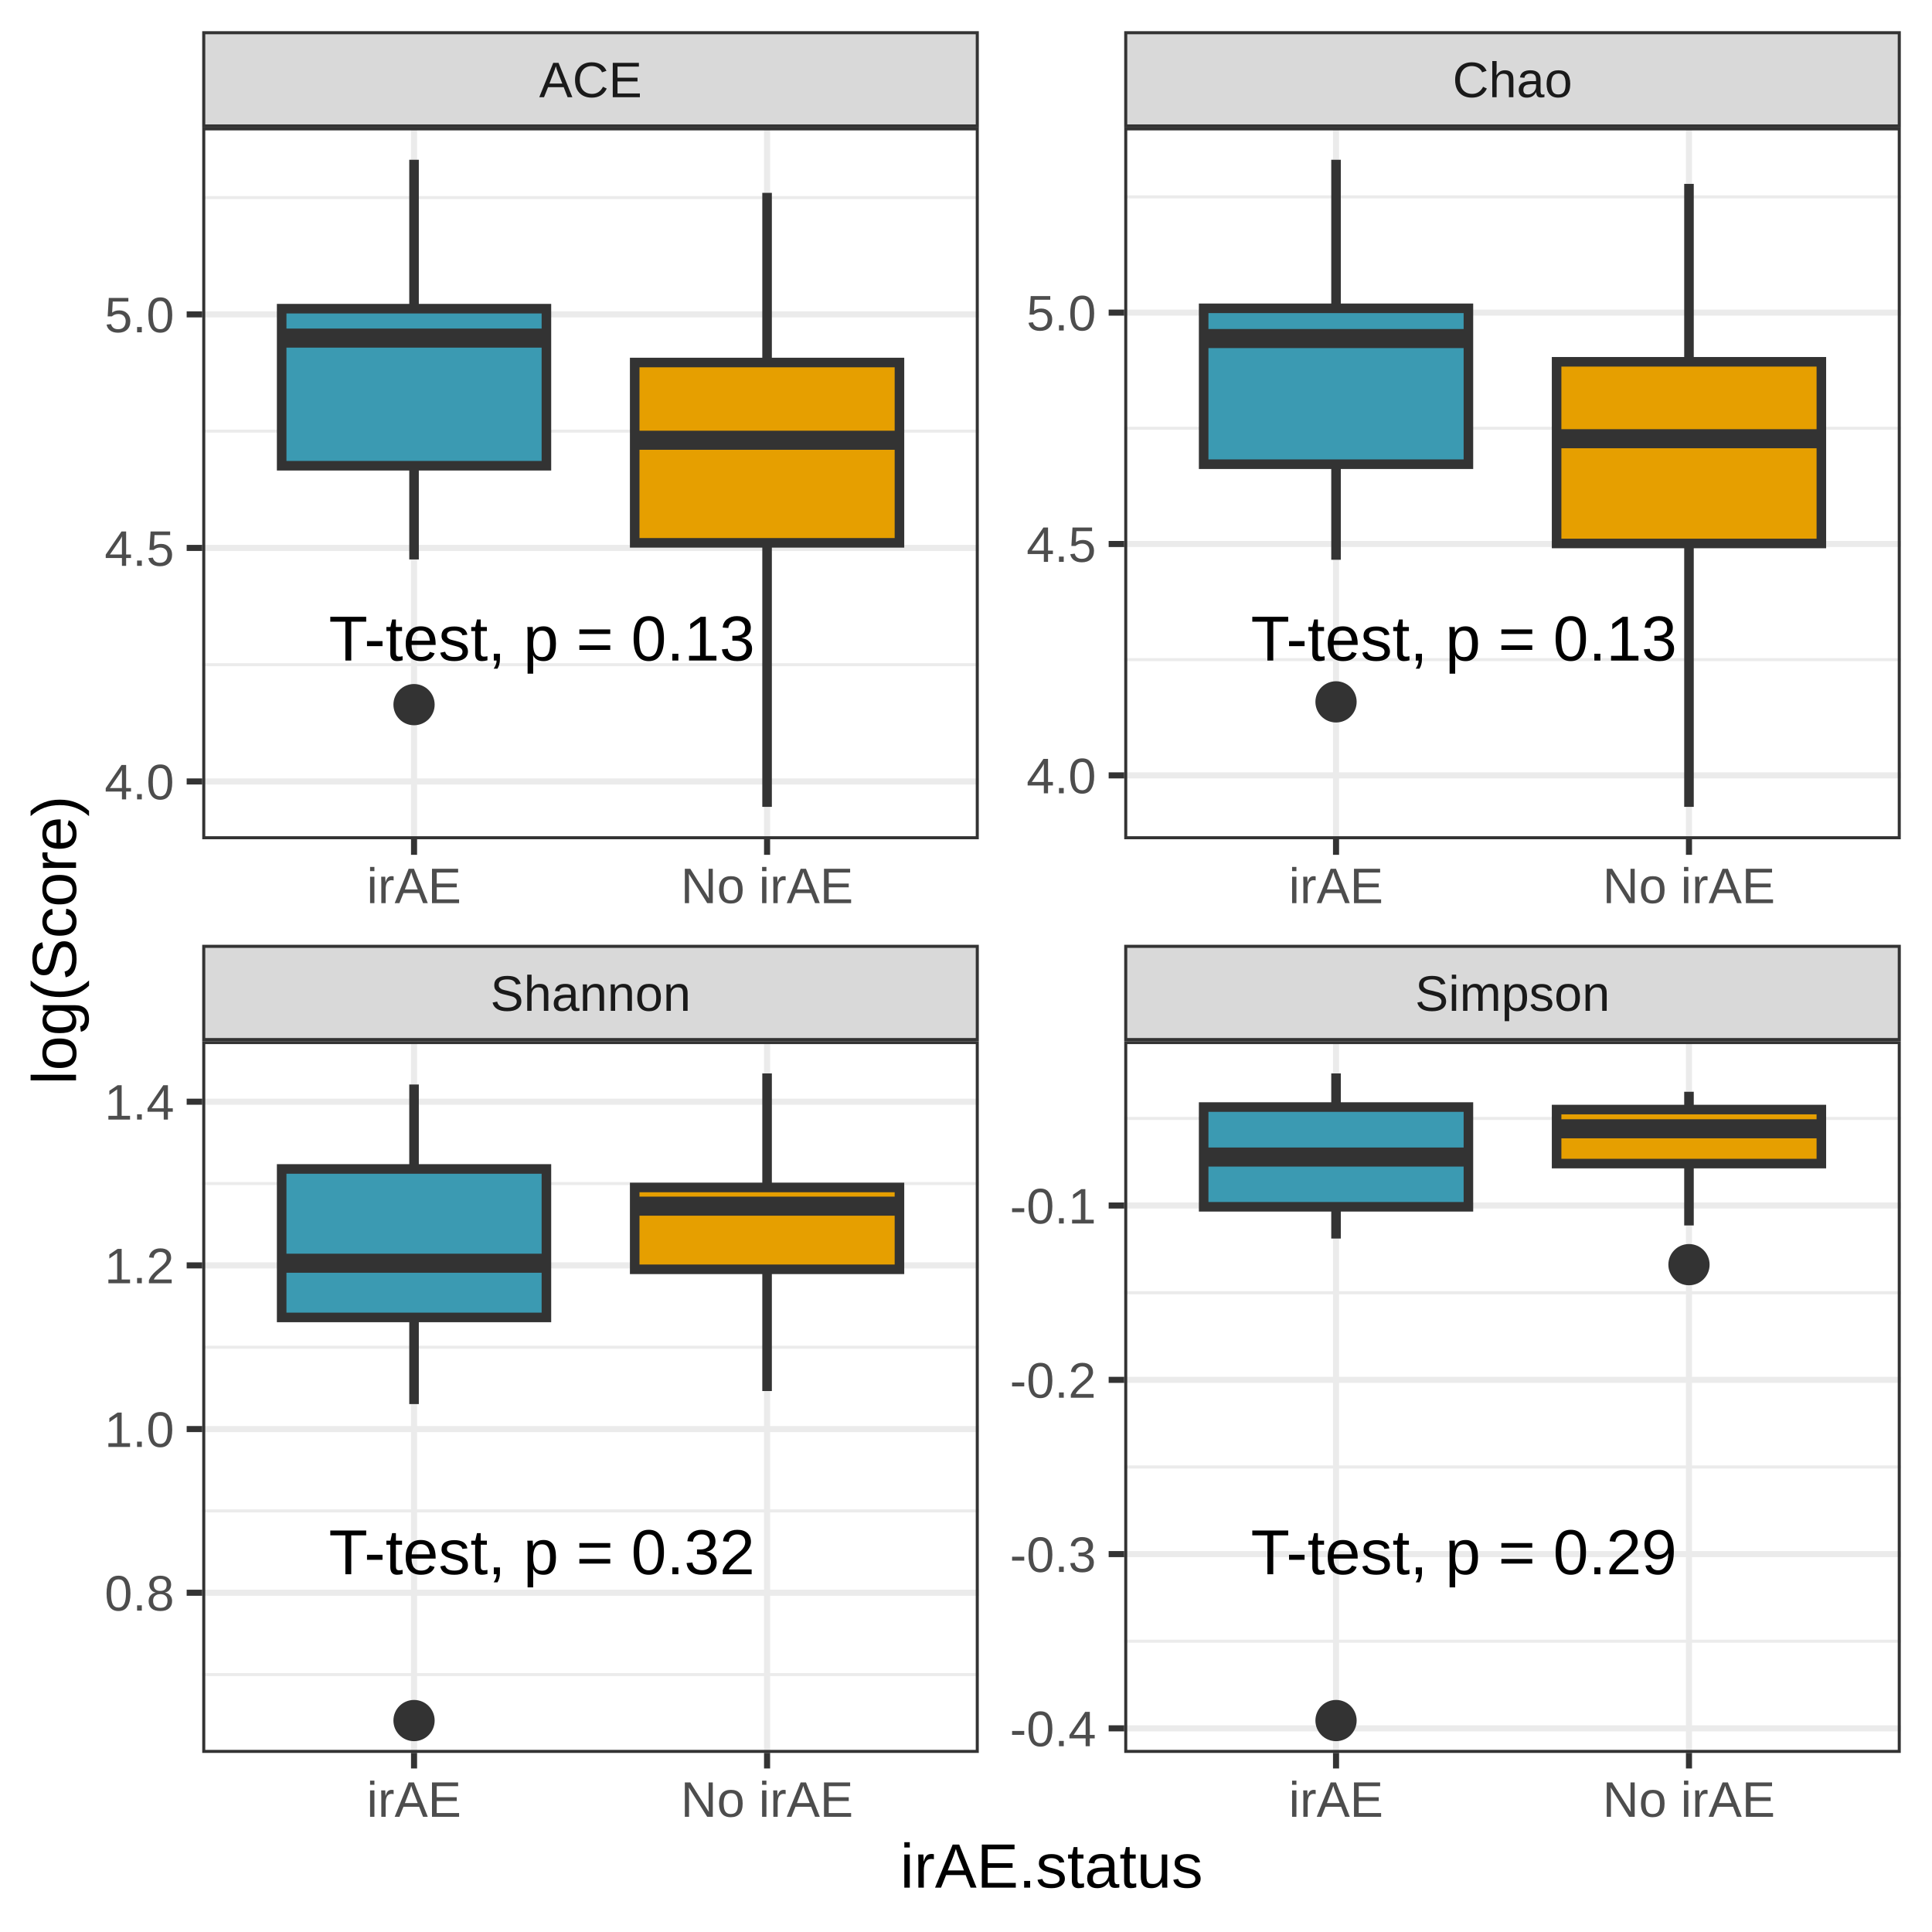
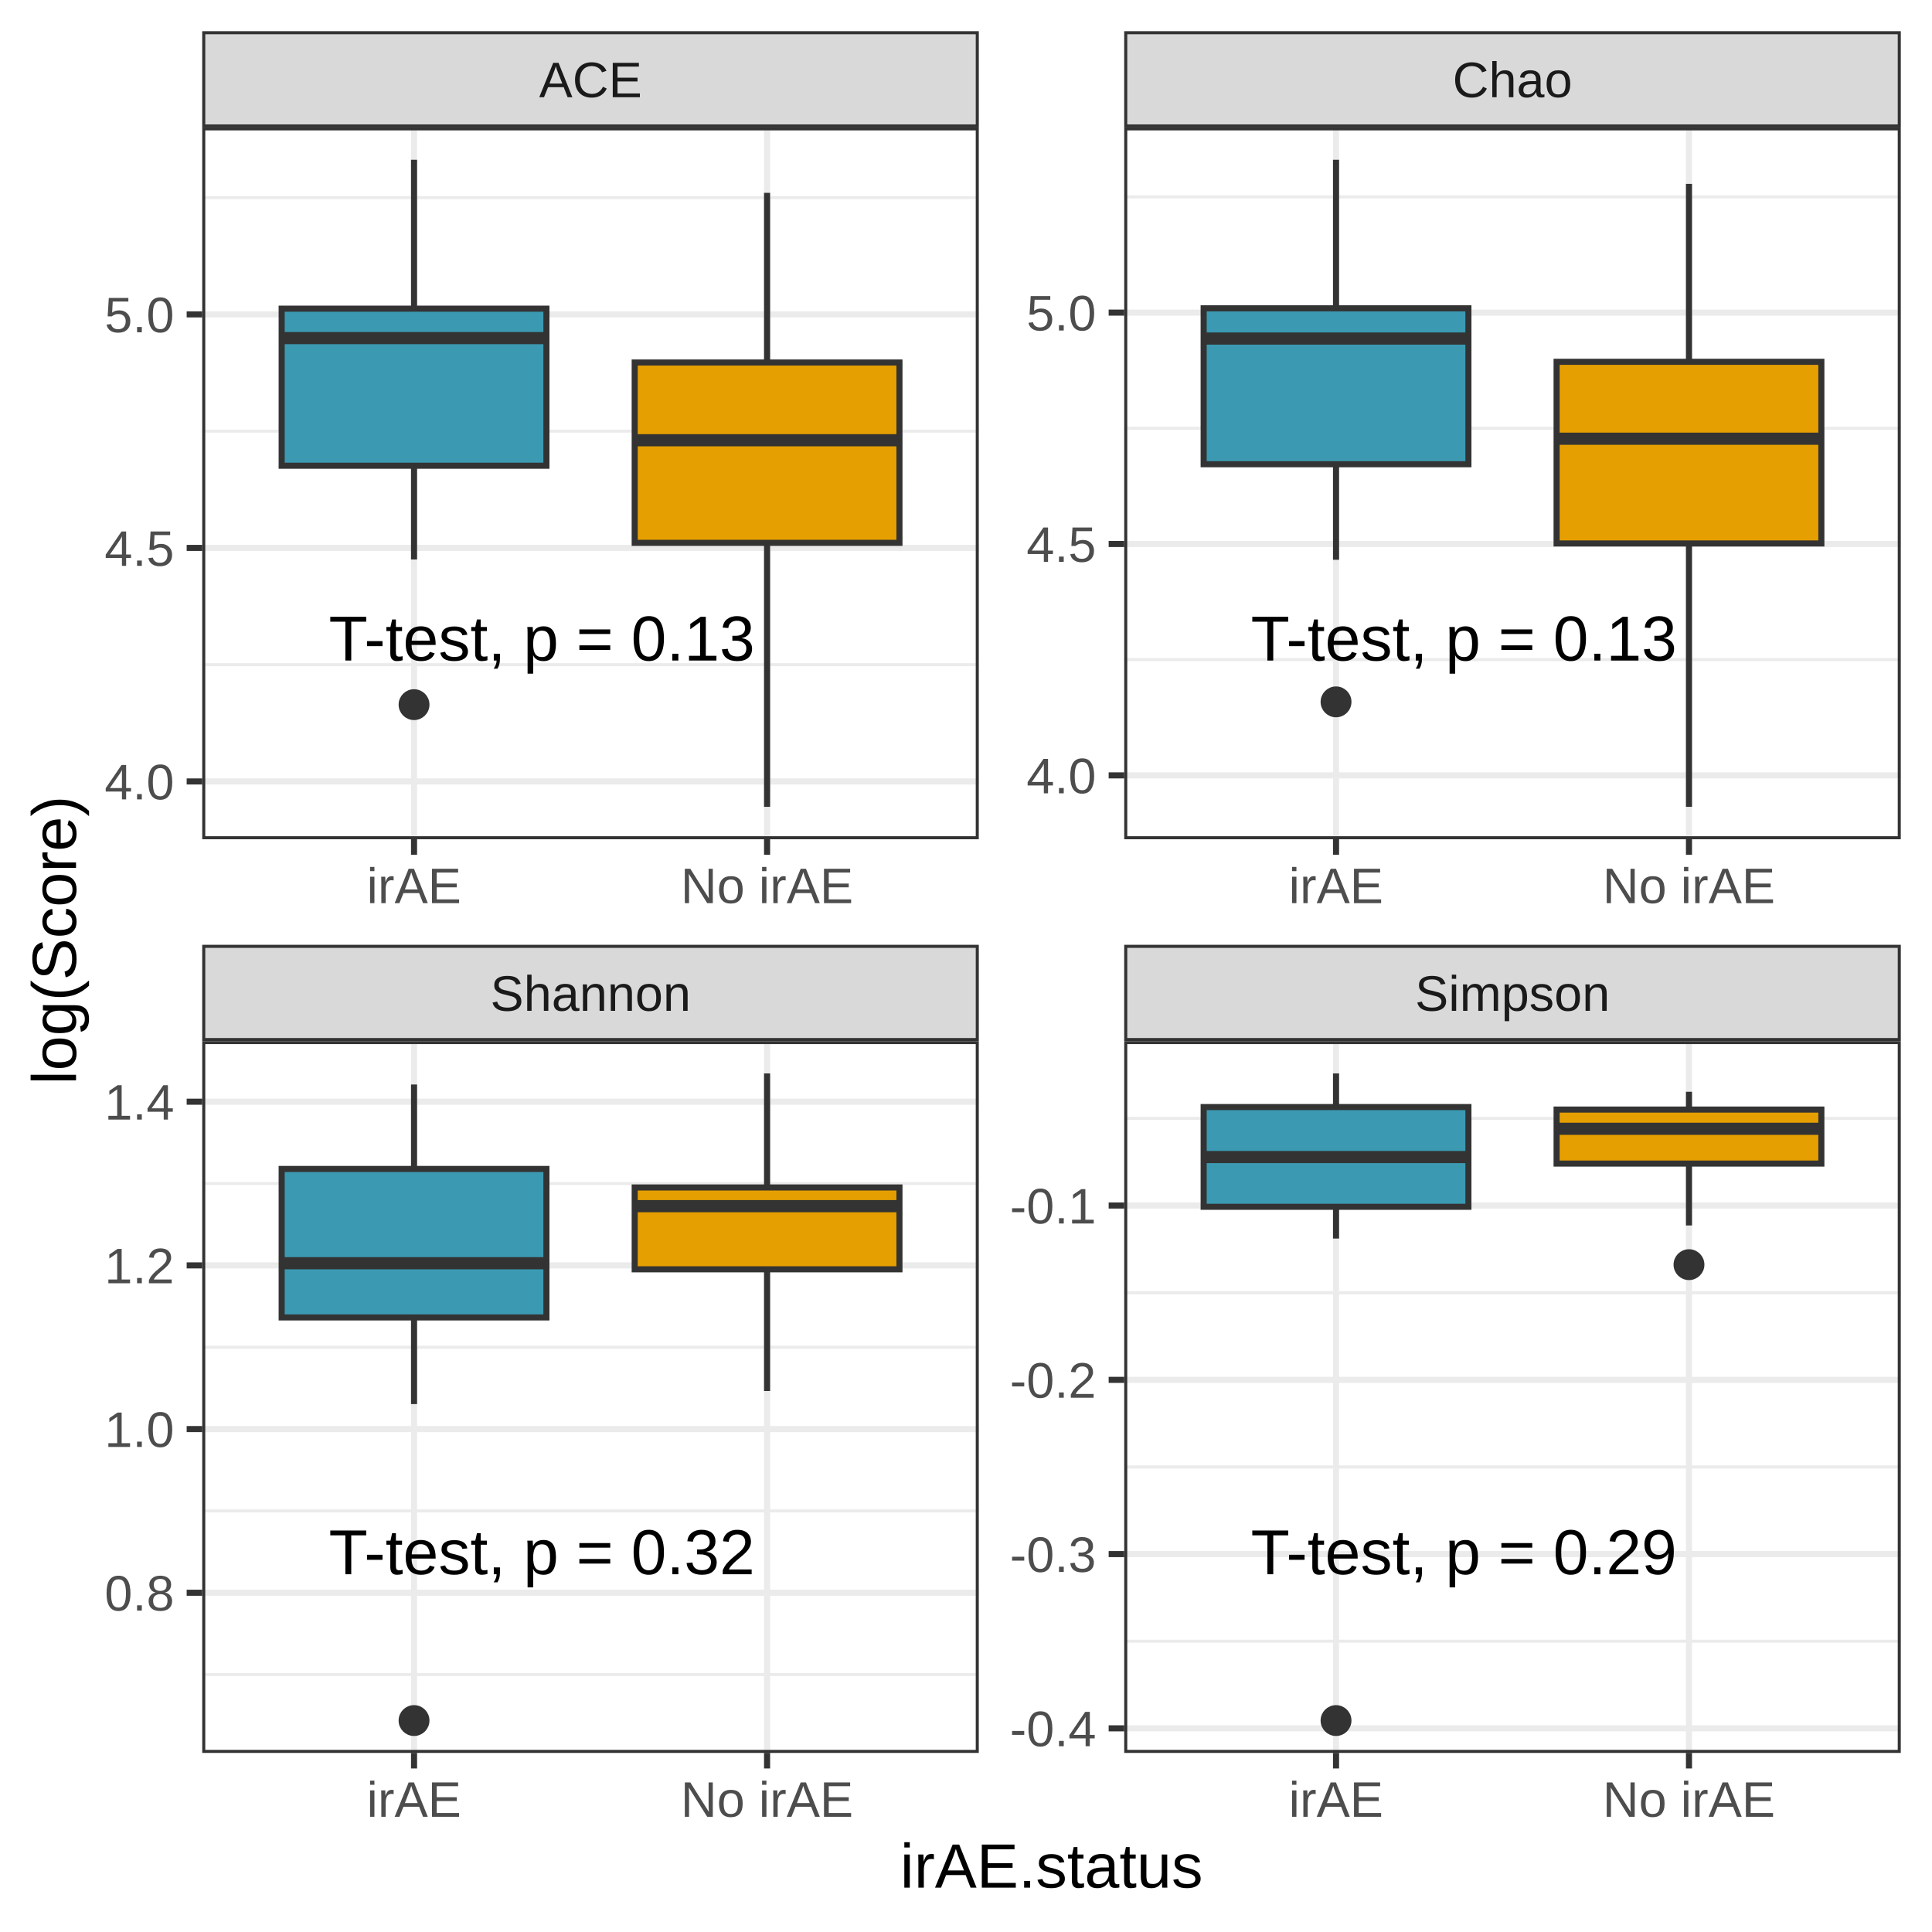
<svg xmlns="http://www.w3.org/2000/svg" width="216.00pt" height="216.00pt" viewBox="0 0 216.00 216.00">
  <g class="svglite">
    <defs>
      <style type="text/css">
    .svglite line, .svglite polyline, .svglite polygon, .svglite path, .svglite rect, .svglite circle {
      fill: none;
      stroke: #000000;
      stroke-linecap: round;
      stroke-linejoin: round;
      stroke-miterlimit: 10.00;
    }
    .svglite text {
      white-space: pre;
    }
    .svglite g.glyphgroup path {
      fill: inherit;
      stroke: none;
    }
  </style>
    </defs>
    <rect width="100%" height="100%" style="stroke: none; fill: #FFFFFF;" />
    <defs>
      <clipPath id="cpMC4wMHwyMTYuMDB8MC4wMHwyMTYuMDA=">
        <rect x="0.00" y="0.00" width="216.00" height="216.00" />
      </clipPath>
    </defs>
    <g clip-path="url(#cpMC4wMHwyMTYuMDB8MC4wMHwyMTYuMDA=)">
      <rect x="0" y="0" width="216.00" height="216.00" style="stroke-width: 0.68; stroke: #FFFFFF; fill: #FFFFFF;" />
    </g>
    <defs>
      <clipPath id="cpMjIuNjF8MTA5LjQ0fDE0LjI0fDkzLjgz">
        <rect x="22.61" y="14.24" width="86.82" height="79.59" />
      </clipPath>
    </defs>
    <g clip-path="url(#cpMjIuNjF8MTA5LjQ0fDE0LjI0fDkzLjgz)">
      <rect x="22.61" y="14.24" width="86.82" height="79.59" style="stroke-width: 0.68; stroke: none; fill: #FFFFFF;" />
      <polyline points="22.61,74.31 109.44,74.31 " style="stroke-width: 0.34; stroke: #EBEBEB; stroke-linecap: butt;" />
      <polyline points="22.61,48.20 109.44,48.20 " style="stroke-width: 0.34; stroke: #EBEBEB; stroke-linecap: butt;" />
      <polyline points="22.61,22.09 109.44,22.09 " style="stroke-width: 0.34; stroke: #EBEBEB; stroke-linecap: butt;" />
      <polyline points="22.61,87.37 109.44,87.37 " style="stroke-width: 0.68; stroke: #EBEBEB; stroke-linecap: butt;" />
      <polyline points="22.61,61.26 109.44,61.26 " style="stroke-width: 0.68; stroke: #EBEBEB; stroke-linecap: butt;" />
      <polyline points="22.61,35.15 109.44,35.15 " style="stroke-width: 0.68; stroke: #EBEBEB; stroke-linecap: butt;" />
      <polyline points="46.29,93.83 46.29,14.24 " style="stroke-width: 0.68; stroke: #EBEBEB; stroke-linecap: butt;" />
      <polyline points="85.76,93.83 85.76,14.24 " style="stroke-width: 0.68; stroke: #EBEBEB; stroke-linecap: butt;" />
-       <circle cx="46.29" cy="78.78" r="1.95" style="stroke-width: 0.71; stroke: #333333; fill: #333333;" />
-       <line x1="46.29" y1="34.51" x2="46.29" y2="17.86" style="stroke-width: 1.07; stroke: #333333; stroke-linecap: butt;" />
-       <line x1="46.29" y1="52.07" x2="46.29" y2="62.55" style="stroke-width: 1.07; stroke: #333333; stroke-linecap: butt;" />
-       <polygon points="31.49,34.51 31.49,52.07 61.09,52.07 61.09,34.51 31.49,34.51 " style="stroke-width: 1.07; stroke: #333333; stroke-linecap: butt; stroke-linejoin: miter; fill: #3B9AB2;" />
-       <line x1="31.49" y1="37.80" x2="61.09" y2="37.80" style="stroke-width: 2.13; stroke: #333333; stroke-linecap: butt; stroke-linejoin: miter;" />
-       <line x1="85.76" y1="40.53" x2="85.76" y2="21.56" style="stroke-width: 1.07; stroke: #333333; stroke-linecap: butt;" />
-       <line x1="85.76" y1="60.69" x2="85.76" y2="90.21" style="stroke-width: 1.07; stroke: #333333; stroke-linecap: butt;" />
-       <polygon points="70.96,40.53 70.96,60.69 100.56,60.69 100.56,40.53 70.96,40.53 " style="stroke-width: 1.07; stroke: #333333; stroke-linecap: butt; stroke-linejoin: miter; fill: #E69F00;" />
-       <line x1="70.96" y1="49.22" x2="100.56" y2="49.22" style="stroke-width: 2.13; stroke: #333333; stroke-linecap: butt; stroke-linejoin: miter;" />
+       <circle cx="46.29" cy="78.78" r="1.37" style="stroke-width: 0.71; stroke: #333333; fill: #333333;" />
+       <line x1="46.29" y1="34.51" x2="46.29" y2="17.86" style="stroke-width: 0.68; stroke: #333333; stroke-linecap: butt;" />
+       <line x1="46.29" y1="52.07" x2="46.29" y2="62.55" style="stroke-width: 0.68; stroke: #333333; stroke-linecap: butt;" />
+       <polygon points="31.49,34.51 31.49,52.07 61.09,52.07 61.09,34.51 31.49,34.51 " style="stroke-width: 0.68; stroke: #333333; stroke-linecap: butt; stroke-linejoin: miter; fill: #3B9AB2;" />
+       <line x1="31.49" y1="37.80" x2="61.09" y2="37.80" style="stroke-width: 1.36; stroke: #333333; stroke-linecap: butt; stroke-linejoin: miter;" />
+       <line x1="85.76" y1="40.53" x2="85.76" y2="21.56" style="stroke-width: 0.68; stroke: #333333; stroke-linecap: butt;" />
+       <line x1="85.76" y1="60.69" x2="85.76" y2="90.21" style="stroke-width: 0.68; stroke: #333333; stroke-linecap: butt;" />
+       <polygon points="70.96,40.53 70.96,60.69 100.56,60.69 100.56,40.53 70.96,40.53 " style="stroke-width: 0.68; stroke: #333333; stroke-linecap: butt; stroke-linejoin: miter; fill: #E69F00;" />
+       <line x1="70.96" y1="49.22" x2="100.56" y2="49.22" style="stroke-width: 1.36; stroke: #333333; stroke-linecap: butt; stroke-linejoin: miter;" />
      <text x="36.77" y="73.85" style="font-size: 7.11px; font-family: &quot;Arial&quot;;" textLength="47.59px" lengthAdjust="spacingAndGlyphs">T-test, p = 0.13</text>
      <rect x="22.61" y="14.24" width="86.82" height="79.59" style="stroke-width: 0.68; stroke: #333333;" />
    </g>
    <g clip-path="url(#cpMC4wMHwyMTYuMDB8MC4wMHwyMTYuMDA=)">
</g>
    <defs>
      <clipPath id="cpMjIuNjF8MTA5LjQ0fDExNi4zOXwxOTUuOTc=">
        <rect x="22.61" y="116.39" width="86.82" height="79.59" />
      </clipPath>
    </defs>
    <g clip-path="url(#cpMjIuNjF8MTA5LjQ0fDExNi4zOXwxOTUuOTc=)">
      <rect x="22.61" y="116.39" width="86.82" height="79.59" style="stroke-width: 0.68; stroke: none; fill: #FFFFFF;" />
      <polyline points="22.61,187.22 109.44,187.22 " style="stroke-width: 0.34; stroke: #EBEBEB; stroke-linecap: butt;" />
      <polyline points="22.61,168.92 109.44,168.92 " style="stroke-width: 0.34; stroke: #EBEBEB; stroke-linecap: butt;" />
      <polyline points="22.61,150.62 109.44,150.62 " style="stroke-width: 0.34; stroke: #EBEBEB; stroke-linecap: butt;" />
      <polyline points="22.61,132.32 109.44,132.32 " style="stroke-width: 0.34; stroke: #EBEBEB; stroke-linecap: butt;" />
      <polyline points="22.61,178.07 109.44,178.07 " style="stroke-width: 0.68; stroke: #EBEBEB; stroke-linecap: butt;" />
      <polyline points="22.61,159.77 109.44,159.77 " style="stroke-width: 0.68; stroke: #EBEBEB; stroke-linecap: butt;" />
      <polyline points="22.61,141.47 109.44,141.47 " style="stroke-width: 0.68; stroke: #EBEBEB; stroke-linecap: butt;" />
      <polyline points="22.61,123.17 109.44,123.17 " style="stroke-width: 0.68; stroke: #EBEBEB; stroke-linecap: butt;" />
      <polyline points="46.29,195.97 46.29,116.39 " style="stroke-width: 0.68; stroke: #EBEBEB; stroke-linecap: butt;" />
      <polyline points="85.76,195.97 85.76,116.39 " style="stroke-width: 0.68; stroke: #EBEBEB; stroke-linecap: butt;" />
-       <circle cx="46.29" cy="192.36" r="1.95" style="stroke-width: 0.71; stroke: #333333; fill: #333333;" />
-       <line x1="46.29" y1="130.69" x2="46.29" y2="121.25" style="stroke-width: 1.07; stroke: #333333; stroke-linecap: butt;" />
-       <line x1="46.29" y1="147.29" x2="46.29" y2="156.98" style="stroke-width: 1.07; stroke: #333333; stroke-linecap: butt;" />
-       <polygon points="31.49,130.69 31.49,147.29 61.09,147.29 61.09,130.69 31.49,130.69 " style="stroke-width: 1.07; stroke: #333333; stroke-linecap: butt; stroke-linejoin: miter; fill: #3B9AB2;" />
-       <line x1="31.49" y1="141.23" x2="61.09" y2="141.23" style="stroke-width: 2.13; stroke: #333333; stroke-linecap: butt; stroke-linejoin: miter;" />
-       <line x1="85.76" y1="132.76" x2="85.76" y2="120.01" style="stroke-width: 1.07; stroke: #333333; stroke-linecap: butt;" />
-       <line x1="85.76" y1="141.91" x2="85.76" y2="155.52" style="stroke-width: 1.07; stroke: #333333; stroke-linecap: butt;" />
-       <polygon points="70.96,132.76 70.96,141.91 100.56,141.91 100.56,132.76 70.96,132.76 " style="stroke-width: 1.07; stroke: #333333; stroke-linecap: butt; stroke-linejoin: miter; fill: #E69F00;" />
-       <line x1="70.96" y1="134.85" x2="100.56" y2="134.85" style="stroke-width: 2.13; stroke: #333333; stroke-linecap: butt; stroke-linejoin: miter;" />
+       <circle cx="46.29" cy="192.36" r="1.37" style="stroke-width: 0.71; stroke: #333333; fill: #333333;" />
+       <line x1="46.29" y1="130.69" x2="46.29" y2="121.25" style="stroke-width: 0.68; stroke: #333333; stroke-linecap: butt;" />
+       <line x1="46.29" y1="147.29" x2="46.29" y2="156.98" style="stroke-width: 0.68; stroke: #333333; stroke-linecap: butt;" />
+       <polygon points="31.49,130.69 31.49,147.29 61.09,147.29 61.09,130.69 31.49,130.69 " style="stroke-width: 0.68; stroke: #333333; stroke-linecap: butt; stroke-linejoin: miter; fill: #3B9AB2;" />
+       <line x1="31.49" y1="141.23" x2="61.09" y2="141.23" style="stroke-width: 1.36; stroke: #333333; stroke-linecap: butt; stroke-linejoin: miter;" />
+       <line x1="85.76" y1="132.76" x2="85.76" y2="120.01" style="stroke-width: 0.68; stroke: #333333; stroke-linecap: butt;" />
+       <line x1="85.76" y1="141.91" x2="85.76" y2="155.52" style="stroke-width: 0.68; stroke: #333333; stroke-linecap: butt;" />
+       <polygon points="70.96,132.76 70.96,141.91 100.56,141.91 100.56,132.76 70.96,132.76 " style="stroke-width: 0.68; stroke: #333333; stroke-linecap: butt; stroke-linejoin: miter; fill: #E69F00;" />
+       <line x1="70.96" y1="134.85" x2="100.56" y2="134.85" style="stroke-width: 1.36; stroke: #333333; stroke-linecap: butt; stroke-linejoin: miter;" />
      <text x="36.77" y="176.00" style="font-size: 7.11px; font-family: &quot;Arial&quot;;" textLength="47.59px" lengthAdjust="spacingAndGlyphs">T-test, p = 0.32</text>
      <rect x="22.61" y="116.39" width="86.82" height="79.59" style="stroke-width: 0.68; stroke: #333333;" />
    </g>
    <g clip-path="url(#cpMC4wMHwyMTYuMDB8MC4wMHwyMTYuMDA=)">
</g>
    <defs>
      <clipPath id="cpMTI1LjY5fDIxMi41MXwxNC4yNHw5My44Mw==">
        <rect x="125.69" y="14.24" width="86.82" height="79.59" />
      </clipPath>
    </defs>
    <g clip-path="url(#cpMTI1LjY5fDIxMi41MXwxNC4yNHw5My44Mw==)">
      <rect x="125.69" y="14.24" width="86.82" height="79.59" style="stroke-width: 0.68; stroke: none; fill: #FFFFFF;" />
      <polyline points="125.69,73.75 212.51,73.75 " style="stroke-width: 0.34; stroke: #EBEBEB; stroke-linecap: butt;" />
      <polyline points="125.69,47.88 212.51,47.88 " style="stroke-width: 0.34; stroke: #EBEBEB; stroke-linecap: butt;" />
      <polyline points="125.69,22.01 212.51,22.01 " style="stroke-width: 0.34; stroke: #EBEBEB; stroke-linecap: butt;" />
      <polyline points="125.69,86.69 212.51,86.69 " style="stroke-width: 0.68; stroke: #EBEBEB; stroke-linecap: butt;" />
      <polyline points="125.69,60.82 212.51,60.82 " style="stroke-width: 0.68; stroke: #EBEBEB; stroke-linecap: butt;" />
      <polyline points="125.69,34.95 212.51,34.95 " style="stroke-width: 0.68; stroke: #EBEBEB; stroke-linecap: butt;" />
      <polyline points="149.37,93.83 149.37,14.24 " style="stroke-width: 0.68; stroke: #EBEBEB; stroke-linecap: butt;" />
      <polyline points="188.83,93.83 188.83,14.24 " style="stroke-width: 0.68; stroke: #EBEBEB; stroke-linecap: butt;" />
-       <circle cx="149.37" cy="78.47" r="1.95" style="stroke-width: 0.71; stroke: #333333; fill: #333333;" />
-       <line x1="149.37" y1="34.47" x2="149.37" y2="17.86" style="stroke-width: 1.07; stroke: #333333; stroke-linecap: butt;" />
-       <line x1="149.37" y1="51.90" x2="149.37" y2="62.58" style="stroke-width: 1.07; stroke: #333333; stroke-linecap: butt;" />
-       <polygon points="134.57,34.47 134.57,51.90 164.17,51.90 164.17,34.47 134.57,34.47 " style="stroke-width: 1.07; stroke: #333333; stroke-linecap: butt; stroke-linejoin: miter; fill: #3B9AB2;" />
-       <line x1="134.57" y1="37.85" x2="164.17" y2="37.85" style="stroke-width: 2.13; stroke: #333333; stroke-linecap: butt; stroke-linejoin: miter;" />
-       <line x1="188.83" y1="40.45" x2="188.83" y2="20.56" style="stroke-width: 1.07; stroke: #333333; stroke-linecap: butt;" />
-       <line x1="188.83" y1="60.76" x2="188.83" y2="90.21" style="stroke-width: 1.07; stroke: #333333; stroke-linecap: butt;" />
-       <polygon points="174.03,40.45 174.03,60.76 203.63,60.76 203.63,40.45 174.03,40.45 " style="stroke-width: 1.07; stroke: #333333; stroke-linecap: butt; stroke-linejoin: miter; fill: #E69F00;" />
-       <line x1="174.03" y1="49.05" x2="203.63" y2="49.05" style="stroke-width: 2.13; stroke: #333333; stroke-linecap: butt; stroke-linejoin: miter;" />
+       <circle cx="149.37" cy="78.47" r="1.37" style="stroke-width: 0.71; stroke: #333333; fill: #333333;" />
+       <line x1="149.37" y1="34.47" x2="149.37" y2="17.86" style="stroke-width: 0.68; stroke: #333333; stroke-linecap: butt;" />
+       <line x1="149.37" y1="51.90" x2="149.37" y2="62.58" style="stroke-width: 0.68; stroke: #333333; stroke-linecap: butt;" />
+       <polygon points="134.57,34.47 134.57,51.90 164.17,51.90 164.17,34.47 134.57,34.47 " style="stroke-width: 0.68; stroke: #333333; stroke-linecap: butt; stroke-linejoin: miter; fill: #3B9AB2;" />
+       <line x1="134.57" y1="37.85" x2="164.17" y2="37.85" style="stroke-width: 1.36; stroke: #333333; stroke-linecap: butt; stroke-linejoin: miter;" />
+       <line x1="188.83" y1="40.45" x2="188.83" y2="20.56" style="stroke-width: 0.68; stroke: #333333; stroke-linecap: butt;" />
+       <line x1="188.83" y1="60.76" x2="188.83" y2="90.21" style="stroke-width: 0.68; stroke: #333333; stroke-linecap: butt;" />
+       <polygon points="174.03,40.45 174.03,60.76 203.63,60.76 203.63,40.45 174.03,40.45 " style="stroke-width: 0.68; stroke: #333333; stroke-linecap: butt; stroke-linejoin: miter; fill: #E69F00;" />
+       <line x1="174.03" y1="49.05" x2="203.63" y2="49.05" style="stroke-width: 1.36; stroke: #333333; stroke-linecap: butt; stroke-linejoin: miter;" />
      <text x="139.85" y="73.85" style="font-size: 7.11px; font-family: &quot;Arial&quot;;" textLength="47.59px" lengthAdjust="spacingAndGlyphs">T-test, p = 0.13</text>
      <rect x="125.69" y="14.24" width="86.82" height="79.59" style="stroke-width: 0.68; stroke: #333333;" />
    </g>
    <g clip-path="url(#cpMC4wMHwyMTYuMDB8MC4wMHwyMTYuMDA=)">
</g>
    <defs>
      <clipPath id="cpMTI1LjY5fDIxMi41MXwxMTYuMzl8MTk1Ljk3">
        <rect x="125.69" y="116.39" width="86.82" height="79.59" />
      </clipPath>
    </defs>
    <g clip-path="url(#cpMTI1LjY5fDIxMi41MXwxMTYuMzl8MTk1Ljk3)">
      <rect x="125.69" y="116.39" width="86.82" height="79.59" style="stroke-width: 0.68; stroke: none; fill: #FFFFFF;" />
      <polyline points="125.69,183.49 212.51,183.49 " style="stroke-width: 0.34; stroke: #EBEBEB; stroke-linecap: butt;" />
      <polyline points="125.69,164.01 212.51,164.01 " style="stroke-width: 0.34; stroke: #EBEBEB; stroke-linecap: butt;" />
      <polyline points="125.69,144.53 212.51,144.53 " style="stroke-width: 0.34; stroke: #EBEBEB; stroke-linecap: butt;" />
      <polyline points="125.69,125.04 212.51,125.04 " style="stroke-width: 0.34; stroke: #EBEBEB; stroke-linecap: butt;" />
      <polyline points="125.69,193.23 212.51,193.23 " style="stroke-width: 0.68; stroke: #EBEBEB; stroke-linecap: butt;" />
      <polyline points="125.69,173.75 212.51,173.75 " style="stroke-width: 0.68; stroke: #EBEBEB; stroke-linecap: butt;" />
      <polyline points="125.69,154.27 212.51,154.27 " style="stroke-width: 0.68; stroke: #EBEBEB; stroke-linecap: butt;" />
      <polyline points="125.69,134.78 212.51,134.78 " style="stroke-width: 0.68; stroke: #EBEBEB; stroke-linecap: butt;" />
      <polyline points="149.37,195.97 149.37,116.39 " style="stroke-width: 0.68; stroke: #EBEBEB; stroke-linecap: butt;" />
      <polyline points="188.83,195.97 188.83,116.39 " style="stroke-width: 0.68; stroke: #EBEBEB; stroke-linecap: butt;" />
-       <circle cx="149.37" cy="192.36" r="1.95" style="stroke-width: 0.71; stroke: #333333; fill: #333333;" />
-       <line x1="149.37" y1="123.77" x2="149.37" y2="120.01" style="stroke-width: 1.07; stroke: #333333; stroke-linecap: butt;" />
-       <line x1="149.37" y1="134.92" x2="149.37" y2="138.47" style="stroke-width: 1.07; stroke: #333333; stroke-linecap: butt;" />
-       <polygon points="134.57,123.77 134.57,134.92 164.17,134.92 164.17,123.77 134.57,123.77 " style="stroke-width: 1.07; stroke: #333333; stroke-linecap: butt; stroke-linejoin: miter; fill: #3B9AB2;" />
-       <line x1="134.57" y1="129.36" x2="164.17" y2="129.36" style="stroke-width: 2.13; stroke: #333333; stroke-linecap: butt; stroke-linejoin: miter;" />
-       <circle cx="188.83" cy="141.39" r="1.95" style="stroke-width: 0.71; stroke: #333333; fill: #333333;" />
-       <line x1="188.83" y1="124.05" x2="188.83" y2="122.06" style="stroke-width: 1.07; stroke: #333333; stroke-linecap: butt;" />
-       <line x1="188.83" y1="130.09" x2="188.83" y2="137.01" style="stroke-width: 1.07; stroke: #333333; stroke-linecap: butt;" />
-       <polygon points="174.03,124.05 174.03,130.09 203.63,130.09 203.63,124.05 174.03,124.05 " style="stroke-width: 1.07; stroke: #333333; stroke-linecap: butt; stroke-linejoin: miter; fill: #E69F00;" />
-       <line x1="174.03" y1="126.20" x2="203.63" y2="126.20" style="stroke-width: 2.13; stroke: #333333; stroke-linecap: butt; stroke-linejoin: miter;" />
+       <circle cx="149.37" cy="192.36" r="1.37" style="stroke-width: 0.71; stroke: #333333; fill: #333333;" />
+       <line x1="149.37" y1="123.77" x2="149.37" y2="120.01" style="stroke-width: 0.68; stroke: #333333; stroke-linecap: butt;" />
+       <line x1="149.37" y1="134.92" x2="149.37" y2="138.47" style="stroke-width: 0.68; stroke: #333333; stroke-linecap: butt;" />
+       <polygon points="134.57,123.77 134.57,134.92 164.17,134.92 164.17,123.77 134.57,123.77 " style="stroke-width: 0.68; stroke: #333333; stroke-linecap: butt; stroke-linejoin: miter; fill: #3B9AB2;" />
+       <line x1="134.57" y1="129.36" x2="164.17" y2="129.36" style="stroke-width: 1.36; stroke: #333333; stroke-linecap: butt; stroke-linejoin: miter;" />
+       <circle cx="188.83" cy="141.39" r="1.37" style="stroke-width: 0.71; stroke: #333333; fill: #333333;" />
+       <line x1="188.83" y1="124.05" x2="188.83" y2="122.06" style="stroke-width: 0.68; stroke: #333333; stroke-linecap: butt;" />
+       <line x1="188.83" y1="130.09" x2="188.83" y2="137.01" style="stroke-width: 0.68; stroke: #333333; stroke-linecap: butt;" />
+       <polygon points="174.03,124.05 174.03,130.09 203.63,130.09 203.63,124.05 174.03,124.05 " style="stroke-width: 0.68; stroke: #333333; stroke-linecap: butt; stroke-linejoin: miter; fill: #E69F00;" />
+       <line x1="174.03" y1="126.20" x2="203.63" y2="126.20" style="stroke-width: 1.36; stroke: #333333; stroke-linecap: butt; stroke-linejoin: miter;" />
      <text x="139.85" y="176.00" style="font-size: 7.11px; font-family: &quot;Arial&quot;;" textLength="47.59px" lengthAdjust="spacingAndGlyphs">T-test, p = 0.29</text>
      <rect x="125.69" y="116.39" width="86.82" height="79.59" style="stroke-width: 0.68; stroke: #333333;" />
    </g>
    <g clip-path="url(#cpMC4wMHwyMTYuMDB8MC4wMHwyMTYuMDA=)">
</g>
    <defs>
      <clipPath id="cpMjIuNjF8MTA5LjQ0fDEwNS42M3wxMTYuMzk=">
        <rect x="22.61" y="105.63" width="86.82" height="10.76" />
      </clipPath>
    </defs>
    <g clip-path="url(#cpMjIuNjF8MTA5LjQ0fDEwNS42M3wxMTYuMzk=)">
      <rect x="22.61" y="105.63" width="86.82" height="10.76" style="stroke-width: 0.68; stroke: #333333; fill: #D9D9D9;" />
      <text x="66.03" y="113.01" text-anchor="middle" style="font-size: 5.60px;fill: #1A1A1A; font-family: &quot;Arial&quot;;" textLength="22.39px" lengthAdjust="spacingAndGlyphs">Shannon</text>
    </g>
    <g clip-path="url(#cpMC4wMHwyMTYuMDB8MC4wMHwyMTYuMDA=)">
</g>
    <defs>
      <clipPath id="cpMTI1LjY5fDIxMi41MXwxMDUuNjN8MTE2LjM5">
        <rect x="125.69" y="105.63" width="86.82" height="10.76" />
      </clipPath>
    </defs>
    <g clip-path="url(#cpMTI1LjY5fDIxMi41MXwxMDUuNjN8MTE2LjM5)">
      <rect x="125.69" y="105.63" width="86.82" height="10.76" style="stroke-width: 0.68; stroke: #333333; fill: #D9D9D9;" />
      <text x="169.10" y="113.01" text-anchor="middle" style="font-size: 5.60px;fill: #1A1A1A; font-family: &quot;Arial&quot;;" textLength="21.77px" lengthAdjust="spacingAndGlyphs">Simpson</text>
    </g>
    <g clip-path="url(#cpMC4wMHwyMTYuMDB8MC4wMHwyMTYuMDA=)">
</g>
    <defs>
      <clipPath id="cpMjIuNjF8MTA5LjQ0fDMuNDl8MTQuMjQ=">
        <rect x="22.61" y="3.49" width="86.82" height="10.76" />
      </clipPath>
    </defs>
    <g clip-path="url(#cpMjIuNjF8MTA5LjQ0fDMuNDl8MTQuMjQ=)">
      <rect x="22.61" y="3.49" width="86.82" height="10.76" style="stroke-width: 0.68; stroke: #333333; fill: #D9D9D9;" />
      <text x="66.03" y="10.87" text-anchor="middle" style="font-size: 5.60px;fill: #1A1A1A; font-family: &quot;Arial&quot;;" textLength="11.52px" lengthAdjust="spacingAndGlyphs">ACE</text>
    </g>
    <g clip-path="url(#cpMC4wMHwyMTYuMDB8MC4wMHwyMTYuMDA=)">
</g>
    <defs>
      <clipPath id="cpMTI1LjY5fDIxMi41MXwzLjQ5fDE0LjI0">
        <rect x="125.69" y="3.49" width="86.82" height="10.76" />
      </clipPath>
    </defs>
    <g clip-path="url(#cpMTI1LjY5fDIxMi41MXwzLjQ5fDE0LjI0)">
      <rect x="125.69" y="3.49" width="86.82" height="10.76" style="stroke-width: 0.68; stroke: #333333; fill: #D9D9D9;" />
      <text x="169.10" y="10.87" text-anchor="middle" style="font-size: 5.60px;fill: #1A1A1A; font-family: &quot;Arial&quot;;" textLength="13.38px" lengthAdjust="spacingAndGlyphs">Chao</text>
    </g>
    <g clip-path="url(#cpMC4wMHwyMTYuMDB8MC4wMHwyMTYuMDA=)">
      <polyline points="46.29,197.72 46.29,195.97 " style="stroke-width: 0.68; stroke: #333333; stroke-linecap: butt;" />
      <polyline points="85.76,197.72 85.76,195.97 " style="stroke-width: 0.68; stroke: #333333; stroke-linecap: butt;" />
      <text x="46.29" y="203.12" text-anchor="middle" style="font-size: 5.60px;fill: #4D4D4D; font-family: &quot;Arial&quot;;" textLength="10.58px" lengthAdjust="spacingAndGlyphs">irAE</text>
      <text x="85.76" y="203.12" text-anchor="middle" style="font-size: 5.60px;fill: #4D4D4D; font-family: &quot;Arial&quot;;" textLength="19.28px" lengthAdjust="spacingAndGlyphs">No irAE</text>
      <polyline points="149.37,197.72 149.37,195.97 " style="stroke-width: 0.68; stroke: #333333; stroke-linecap: butt;" />
      <polyline points="188.83,197.72 188.83,195.97 " style="stroke-width: 0.68; stroke: #333333; stroke-linecap: butt;" />
      <text x="149.37" y="203.12" text-anchor="middle" style="font-size: 5.60px;fill: #4D4D4D; font-family: &quot;Arial&quot;;" textLength="10.58px" lengthAdjust="spacingAndGlyphs">irAE</text>
      <text x="188.83" y="203.12" text-anchor="middle" style="font-size: 5.60px;fill: #4D4D4D; font-family: &quot;Arial&quot;;" textLength="19.28px" lengthAdjust="spacingAndGlyphs">No irAE</text>
      <polyline points="46.29,95.57 46.29,93.83 " style="stroke-width: 0.68; stroke: #333333; stroke-linecap: butt;" />
      <polyline points="85.76,95.57 85.76,93.83 " style="stroke-width: 0.68; stroke: #333333; stroke-linecap: butt;" />
      <text x="46.29" y="100.97" text-anchor="middle" style="font-size: 5.60px;fill: #4D4D4D; font-family: &quot;Arial&quot;;" textLength="10.58px" lengthAdjust="spacingAndGlyphs">irAE</text>
      <text x="85.76" y="100.97" text-anchor="middle" style="font-size: 5.60px;fill: #4D4D4D; font-family: &quot;Arial&quot;;" textLength="19.28px" lengthAdjust="spacingAndGlyphs">No irAE</text>
      <polyline points="149.37,95.57 149.37,93.83 " style="stroke-width: 0.68; stroke: #333333; stroke-linecap: butt;" />
      <polyline points="188.83,95.57 188.83,93.83 " style="stroke-width: 0.68; stroke: #333333; stroke-linecap: butt;" />
      <text x="149.37" y="100.97" text-anchor="middle" style="font-size: 5.60px;fill: #4D4D4D; font-family: &quot;Arial&quot;;" textLength="10.58px" lengthAdjust="spacingAndGlyphs">irAE</text>
      <text x="188.83" y="100.97" text-anchor="middle" style="font-size: 5.60px;fill: #4D4D4D; font-family: &quot;Arial&quot;;" textLength="19.28px" lengthAdjust="spacingAndGlyphs">No irAE</text>
      <text x="122.55" y="88.69" text-anchor="end" style="font-size: 5.60px;fill: #4D4D4D; font-family: &quot;Arial&quot;;" textLength="7.77px" lengthAdjust="spacingAndGlyphs">4.0</text>
      <text x="122.55" y="62.82" text-anchor="end" style="font-size: 5.60px;fill: #4D4D4D; font-family: &quot;Arial&quot;;" textLength="7.77px" lengthAdjust="spacingAndGlyphs">4.5</text>
      <text x="122.55" y="36.95" text-anchor="end" style="font-size: 5.60px;fill: #4D4D4D; font-family: &quot;Arial&quot;;" textLength="7.77px" lengthAdjust="spacingAndGlyphs">5.0</text>
      <polyline points="123.95,86.69 125.69,86.69 " style="stroke-width: 0.68; stroke: #333333; stroke-linecap: butt;" />
      <polyline points="123.95,60.82 125.69,60.82 " style="stroke-width: 0.68; stroke: #333333; stroke-linecap: butt;" />
      <polyline points="123.95,34.95 125.69,34.95 " style="stroke-width: 0.68; stroke: #333333; stroke-linecap: butt;" />
      <text x="122.55" y="195.23" text-anchor="end" style="font-size: 5.60px;fill: #4D4D4D; font-family: &quot;Arial&quot;;" textLength="9.62px" lengthAdjust="spacingAndGlyphs">-0.4</text>
      <text x="122.55" y="175.75" text-anchor="end" style="font-size: 5.60px;fill: #4D4D4D; font-family: &quot;Arial&quot;;" textLength="9.62px" lengthAdjust="spacingAndGlyphs">-0.3</text>
      <text x="122.55" y="156.27" text-anchor="end" style="font-size: 5.60px;fill: #4D4D4D; font-family: &quot;Arial&quot;;" textLength="9.62px" lengthAdjust="spacingAndGlyphs">-0.2</text>
      <text x="122.55" y="136.79" text-anchor="end" style="font-size: 5.60px;fill: #4D4D4D; font-family: &quot;Arial&quot;;" textLength="9.62px" lengthAdjust="spacingAndGlyphs">-0.1</text>
      <polyline points="123.95,193.23 125.69,193.23 " style="stroke-width: 0.68; stroke: #333333; stroke-linecap: butt;" />
      <polyline points="123.95,173.75 125.69,173.75 " style="stroke-width: 0.68; stroke: #333333; stroke-linecap: butt;" />
      <polyline points="123.95,154.27 125.69,154.27 " style="stroke-width: 0.68; stroke: #333333; stroke-linecap: butt;" />
      <polyline points="123.95,134.78 125.69,134.78 " style="stroke-width: 0.68; stroke: #333333; stroke-linecap: butt;" />
      <text x="19.48" y="89.37" text-anchor="end" style="font-size: 5.60px;fill: #4D4D4D; font-family: &quot;Arial&quot;;" textLength="7.77px" lengthAdjust="spacingAndGlyphs">4.0</text>
      <text x="19.48" y="63.26" text-anchor="end" style="font-size: 5.60px;fill: #4D4D4D; font-family: &quot;Arial&quot;;" textLength="7.77px" lengthAdjust="spacingAndGlyphs">4.5</text>
      <text x="19.48" y="37.15" text-anchor="end" style="font-size: 5.60px;fill: #4D4D4D; font-family: &quot;Arial&quot;;" textLength="7.77px" lengthAdjust="spacingAndGlyphs">5.0</text>
      <polyline points="20.87,87.37 22.61,87.37 " style="stroke-width: 0.68; stroke: #333333; stroke-linecap: butt;" />
      <polyline points="20.87,61.26 22.61,61.26 " style="stroke-width: 0.68; stroke: #333333; stroke-linecap: butt;" />
      <polyline points="20.87,35.15 22.61,35.15 " style="stroke-width: 0.68; stroke: #333333; stroke-linecap: butt;" />
      <text x="19.48" y="180.07" text-anchor="end" style="font-size: 5.60px;fill: #4D4D4D; font-family: &quot;Arial&quot;;" textLength="7.77px" lengthAdjust="spacingAndGlyphs">0.8</text>
      <text x="19.48" y="161.77" text-anchor="end" style="font-size: 5.60px;fill: #4D4D4D; font-family: &quot;Arial&quot;;" textLength="7.77px" lengthAdjust="spacingAndGlyphs">1.0</text>
      <text x="19.48" y="143.47" text-anchor="end" style="font-size: 5.60px;fill: #4D4D4D; font-family: &quot;Arial&quot;;" textLength="7.77px" lengthAdjust="spacingAndGlyphs">1.2</text>
      <text x="19.48" y="125.17" text-anchor="end" style="font-size: 5.60px;fill: #4D4D4D; font-family: &quot;Arial&quot;;" textLength="7.77px" lengthAdjust="spacingAndGlyphs">1.4</text>
      <polyline points="20.87,178.07 22.61,178.07 " style="stroke-width: 0.68; stroke: #333333; stroke-linecap: butt;" />
      <polyline points="20.87,159.77 22.61,159.77 " style="stroke-width: 0.68; stroke: #333333; stroke-linecap: butt;" />
      <polyline points="20.87,141.47 22.61,141.47 " style="stroke-width: 0.68; stroke: #333333; stroke-linecap: butt;" />
      <polyline points="20.87,123.17 22.61,123.17 " style="stroke-width: 0.68; stroke: #333333; stroke-linecap: butt;" />
      <text x="117.56" y="211.04" text-anchor="middle" style="font-size: 7.00px; font-family: &quot;Arial&quot;;" textLength="33.83px" lengthAdjust="spacingAndGlyphs">irAE.status</text>
      <text transform="translate(8.50,105.11) rotate(-90)" text-anchor="middle" style="font-size: 7.00px; font-family: &quot;Arial&quot;;" textLength="32.28px" lengthAdjust="spacingAndGlyphs">log(Score)</text>
    </g>
  </g>
</svg>
